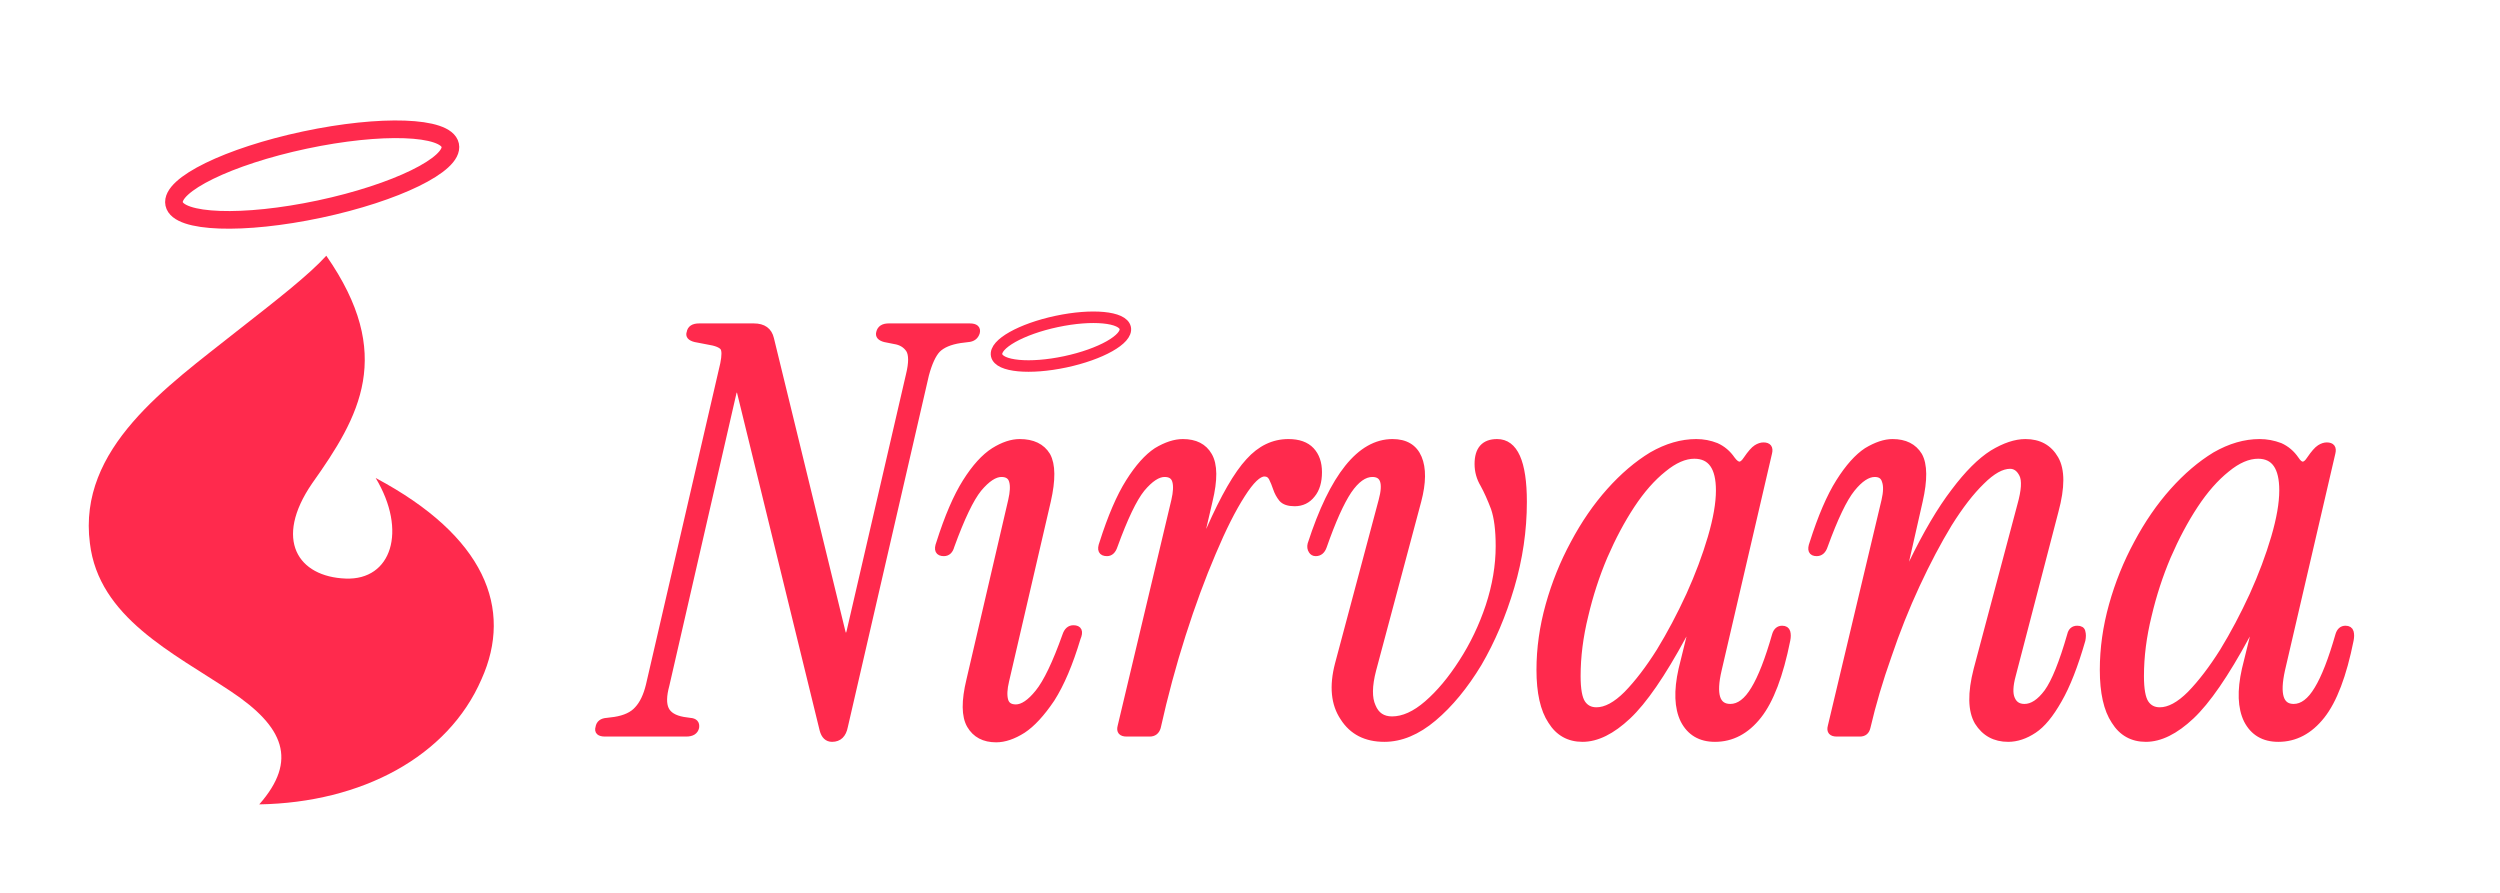
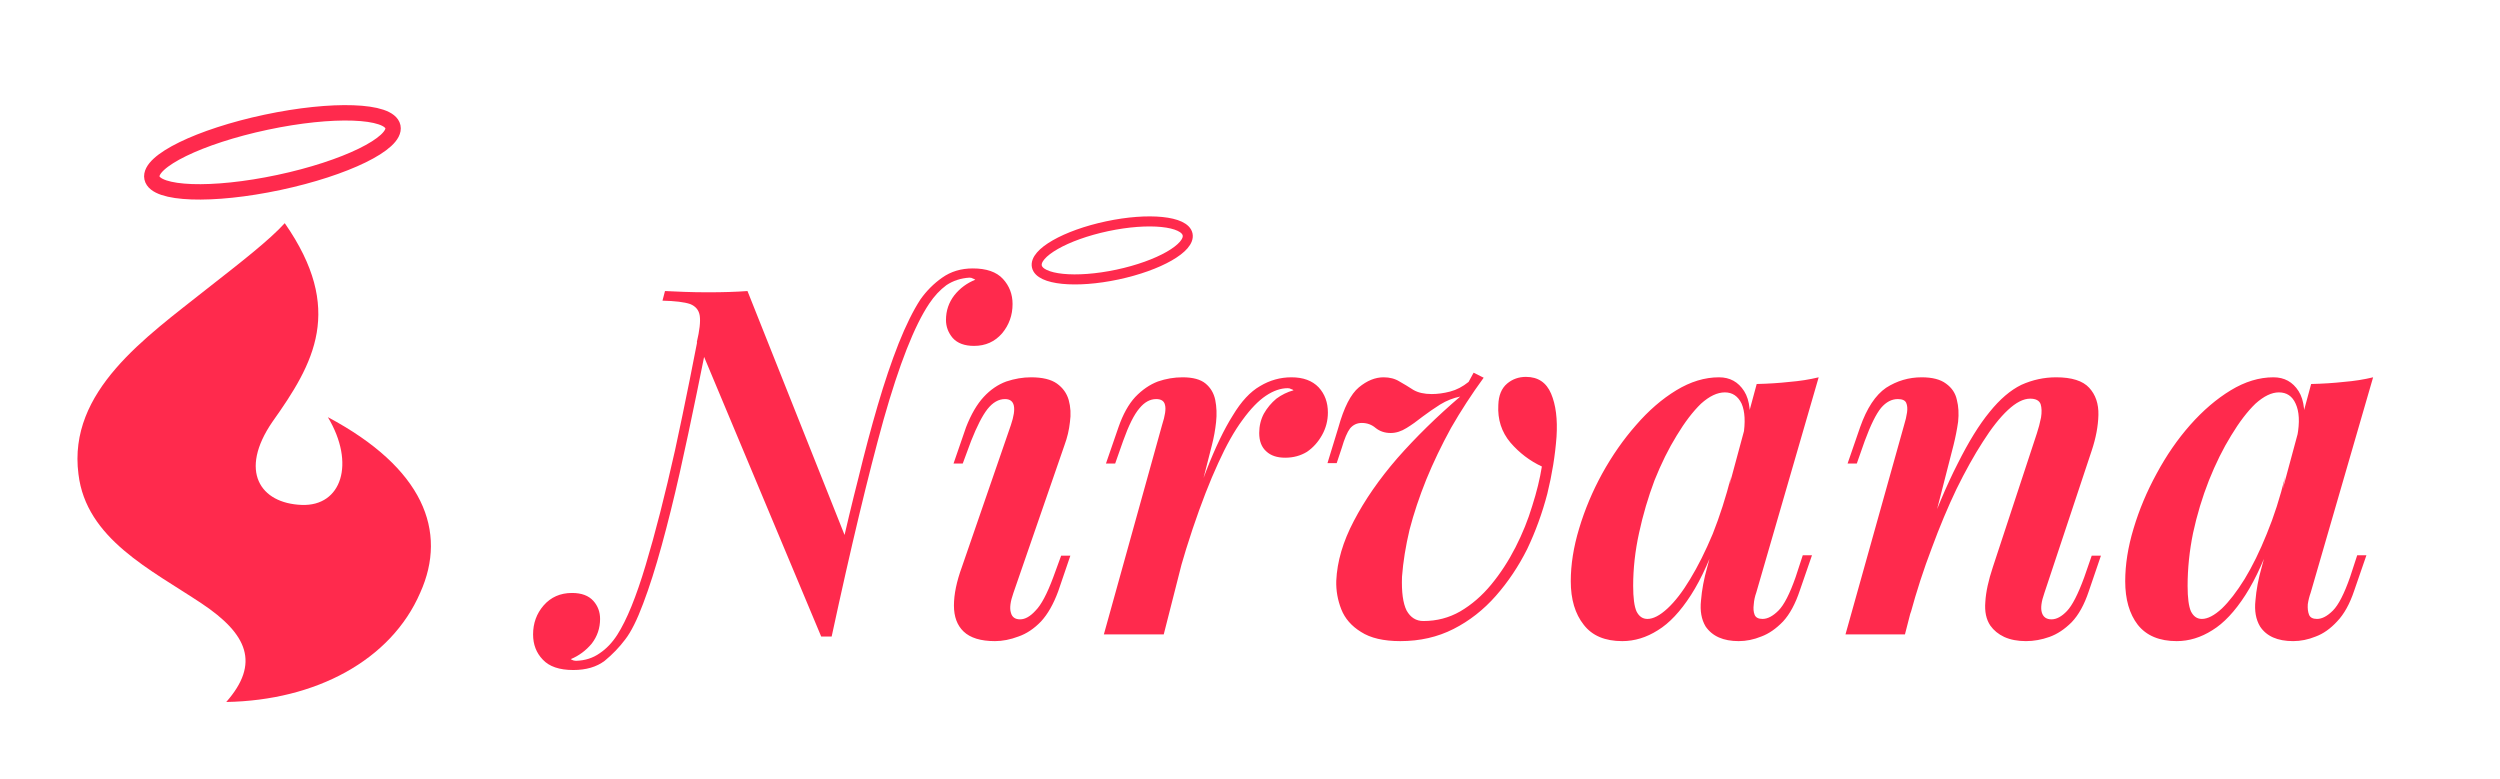
- <svg xmlns="http://www.w3.org/2000/svg" viewBox="-18 -18 521 186" role="img" aria-label="Nirvana" color="#ff2a4d" fill="none">
+ <svg xmlns="http://www.w3.org/2000/svg" viewBox="-18 -18 597 186" role="img" aria-label="Nirvana" color="#ff2a4d" fill="none">
  <g transform="scale(0.36765) translate(-144 -54)">
    <ellipse cx="272" cy="104" rx="80" ry="20" transform="rotate(-12 272 104)" stroke="currentColor" stroke-width="10" />
    <path d="M280 150 C319 206 299 241 272 279 C250 311 264 332 291 333 C317 334 326 306 308 276 C370 309 386 350 368 390 C349 434 300 460 242 461 C264 436 256 417 226 397 C193 375 151 355 146 313 C139 259 190 224 229 193 C252 175 270 161 280 150Z" fill="currentColor" />
  </g>
-   <path d="M155.4 136Q153.9 136 153.4 134.1L136.2 63.8Q136.1 63.2 135.6 63.2Q135.1 63.2 134.9 63.8L120.9 124.8Q120 128.1 120.8 129.8Q121.6 131.5 124.4 132L125.8 132.2Q127.3 132.3 127.1 133.6Q126.8 134.9 125 134.9H108.1Q106.3 134.9 106.7 133.6Q106.9 132.3 108.5 132.2L110.1 132Q113.3 131.5 114.8 129.8Q116.4 128.1 117.2 124.8L132.7 57.8Q133.2 55.3 132.7 54.5Q132.1 53.6 129.5 53.2L126.9 52.7Q125.3 52.3 125.7 51.3Q125.9 50 127.7 50H139.1Q142.1 50 142.7 52.6L157.6 113.7Q157.8 114.5 158.3 114.5Q158.8 114.5 159 113.7L171.4 60.1Q172.3 56.4 171.4 54.9Q170.4 53.4 168.4 53.1L166.4 52.7Q164.9 52.3 165.2 51.3Q165.5 50 167.2 50H184.1Q185.9 50 185.6 51.3Q185.2 52.6 183.7 52.7L182.1 52.9Q178.9 53.4 177.4 54.9Q176 56.4 175 60.1L158.1 133.4Q157.6 136 155.4 136ZM189.6 136.1Q185.8 136.1 184.1 133.2Q182.4 130.3 184 123.7L192.7 86.3Q193.3 83.7 192.9 82.3Q192.5 80.8 190.7 80.8Q188.6 80.8 186 83.9Q183.5 87 180.3 95.8Q179.9 97.3 178.7 97.3Q176.9 97.3 177.7 95.2Q180.3 87 183.2 82.4Q186.1 77.8 189.1 75.9Q192 74.1 194.5 74.1Q198.6 74.1 200.3 76.9Q201.9 79.8 200.4 86.4L191.7 123.9Q191.1 126.4 191.5 127.9Q191.9 129.4 193.7 129.4Q195.8 129.4 198.3 126.3Q200.9 123.1 204 114.4Q204.5 112.9 205.7 112.9Q207.5 112.9 206.6 115Q204.2 123 201.2 127.7Q198.1 132.3 195.2 134.2Q192.2 136.1 189.6 136.1ZM216.8 134.9Q215.1 134.9 215.5 133.4L226.7 86.3Q227.3 83.7 226.9 82.3Q226.5 80.8 224.7 80.8Q222.6 80.8 220 83.9Q217.5 87 214.3 95.8Q213.8 97.3 212.7 97.3Q210.9 97.3 211.7 95.2Q214.3 87 217.2 82.4Q220.1 77.8 223 75.9Q226 74.1 228.5 74.1Q232.4 74.1 234 76.9Q235.7 79.8 234.1 86.4L232.8 92Q232.7 92.8 233.2 92.9Q233.7 93.1 234 92.3Q238.5 82.1 242.2 78.1Q245.8 74.1 250.5 74.1Q253.7 74.1 255.3 75.8Q256.9 77.5 256.9 80.4Q256.9 83.4 255.5 85.1Q254.1 86.9 251.8 86.9Q249.9 86.9 249.1 86Q248.3 85 247.9 83.8Q247.5 82.6 247 81.6Q246.5 80.7 245.5 80.7Q243.7 80.7 240.9 85.1Q238 89.6 234.8 97.2Q231.5 104.9 228.5 114.3Q225.5 123.7 223.3 133.6Q222.9 134.9 221.6 134.9ZM270.5 136Q264.7 136 261.9 131.6Q259 127.3 260.8 120.4L269.9 86.3Q271.4 80.8 268 80.8Q265.5 80.8 263.1 84.3Q260.7 87.9 257.9 95.9Q257.4 97.3 256.2 97.3Q255.6 97.3 255.3 96.8Q254.9 96.2 255.1 95.4Q262 74.1 272.2 74.1Q276.3 74.1 277.7 77.4Q279.1 80.7 277.6 86.4L268.2 121.6Q266.9 126.6 268.1 129.2Q269.2 131.9 272.1 131.9Q275.6 131.9 279.4 128.6Q283.2 125.3 286.6 120Q290.1 114.6 292.2 108.3Q294.3 101.9 294.3 95.8Q294.3 90.8 293.3 87.9Q292.2 85 291.1 83Q289.9 81 289.9 78.7Q289.9 74.1 294 74.1Q299.6 74.1 299.6 86.6Q299.6 95.5 297 104.3Q294.4 113.1 290.2 120.3Q285.9 127.4 280.8 131.7Q275.7 136 270.5 136ZM311.8 136Q307.5 136 305.2 132.3Q302.8 128.7 302.8 121.6Q302.8 114.9 304.7 108.1Q306.6 101.3 309.9 95.2Q313.2 89 317.4 84.3Q321.6 79.6 326.2 76.8Q330.9 74.1 335.5 74.1Q337.7 74.1 339.7 74.9Q341.7 75.8 343 77.7Q343.8 78.8 344.5 78.8Q345.2 78.8 345.9 77.7Q347.2 75.8 348 75.3Q348.8 74.8 349.5 74.8Q351.1 74.8 350.7 76.4L340.2 121.6Q338.4 129.3 342.6 129.3Q345.3 129.3 347.5 125.6Q349.7 122 351.9 114.3Q352.3 113 353.4 113Q354.3 113 354.5 113.7Q354.7 114.4 354.5 115.4Q352.3 126.4 348.5 131.2Q344.7 136 339.4 136Q334.8 136 332.8 132.1Q330.9 128.2 332.4 121.5L334 115Q334.2 114.2 333.7 114.1Q333.1 113.9 332.8 114.6Q326.3 126.6 321.3 131.3Q316.3 136 311.8 136ZM314.7 130Q317.6 130 321 126.6Q324.4 123.1 327.8 117.7Q331.1 112.3 334 106Q336.8 99.8 338.5 94Q340.2 88.2 340.2 84.2Q340.2 77 335.1 77Q332.1 77 328.7 79.8Q325.2 82.6 322.1 87.3Q319 92 316.4 98Q313.9 103.9 312.4 110.3Q310.8 116.8 310.8 122.9Q310.8 127 311.8 128.5Q312.8 130 314.7 130ZM363.5 133.4 374.7 86.3Q375.3 83.7 374.8 82.3Q374.4 80.8 372.7 80.8Q370.5 80.8 368 83.9Q365.5 87 362.3 95.8Q361.8 97.3 360.6 97.3Q358.9 97.3 359.7 95.2Q362.3 87 365.2 82.4Q368.1 77.8 371 75.9Q374 74.1 376.4 74.1Q380.3 74.1 382 76.9Q383.6 79.8 382.1 86.4L379.2 99.2Q379 100 379.5 100.1Q380 100.3 380.3 99.5Q384.9 90 389.2 84.4Q393.4 78.8 397.2 76.4Q401 74.1 404.1 74.1Q408.4 74.1 410.4 77.6Q412.4 81.1 410.4 88.5L401.5 122.7Q400.6 126 401.3 127.6Q402 129.3 403.9 129.3Q406.3 129.3 408.6 126.2Q410.9 123 413.4 114.3Q413.7 113 414.9 113Q415.9 113 416 113.7Q416.2 114.4 416 115.4Q413.7 123.4 411.1 127.9Q408.5 132.5 405.9 134.2Q403.2 136 400.5 136Q396.3 136 394.1 132.5Q392 128.9 393.9 121.5L403 87.3Q404.3 82.7 403.4 80.9Q402.5 79.1 400.9 79.1Q398.3 79.1 395 82.4Q391.7 85.6 388.2 91.2Q384.8 96.8 381.5 103.9Q378.2 111 375.6 118.7Q372.9 126.3 371.2 133.6Q370.9 134.9 369.6 134.9H364.8Q363.1 134.9 363.5 133.4ZM429.2 136Q424.9 136 422.6 132.3Q420.2 128.7 420.2 121.6Q420.2 114.9 422.1 108.1Q424 101.3 427.3 95.2Q430.6 89 434.8 84.3Q439 79.6 443.6 76.8Q448.3 74.1 452.9 74.1Q455.1 74.1 457.2 74.9Q459.2 75.8 460.5 77.7Q461.2 78.8 461.9 78.8Q462.6 78.8 463.3 77.7Q464.6 75.8 465.4 75.3Q466.2 74.8 466.9 74.8Q468.5 74.8 468.1 76.4L457.6 121.6Q455.9 129.3 460 129.3Q462.7 129.3 464.9 125.6Q467.1 122 469.3 114.3Q469.7 113 470.8 113Q471.7 113 471.9 113.7Q472.1 114.4 471.9 115.4Q469.7 126.4 465.9 131.2Q462.1 136 456.8 136Q452.2 136 450.2 132.1Q448.3 128.2 449.8 121.5L451.4 115Q451.6 114.2 451.1 114.1Q450.5 113.9 450.2 114.6Q443.7 126.6 438.7 131.3Q433.7 136 429.2 136ZM432.1 130Q435 130 438.4 126.6Q441.8 123.1 445.2 117.7Q448.5 112.3 451.4 106Q454.2 99.8 455.9 94Q457.6 88.2 457.6 84.2Q457.6 77 452.6 77Q449.5 77 446.1 79.8Q442.6 82.6 439.5 87.3Q436.4 92 433.8 98Q431.3 103.9 429.8 110.3Q428.2 116.8 428.2 122.9Q428.2 127 429.2 128.5Q430.2 130 432.1 130Z" fill="currentColor" stroke="currentColor" stroke-width="1.2" stroke-linejoin="round" />
-   <ellipse cx="203.1" cy="53.2" rx="13.7" ry="4.3" transform="rotate(-12 203.1 53.2)" stroke="currentColor" stroke-width="2.4" />
+   <path d="M178.1 134 149.5 65.7Q149.5 65.7 149.3 65.4Q149.1 65.1 148.9 64.7Q148.7 64.3 148.6 64Q148.4 63.7 148.4 63.7Q149.4 59.5 149.1 57.4Q148.8 55.4 146.8 54.6Q144.7 53.9 140.2 53.8L140.8 51.5Q142.7 51.6 145.4 51.7Q148.1 51.8 151.1 51.8Q156.5 51.8 160.5 51.5L184.1 110.8Q184.1 110.8 183.9 112.4Q183.7 114.1 183.2 116.7Q182.8 119.3 182.4 122.3Q181.9 125.4 181.5 128Q181.1 130.7 180.9 132.4Q180.6 134 180.6 134ZM213.5 48.3Q210.4 48.5 208 50.1Q205.7 51.8 203.9 54.5Q198.6 62.4 193 82.2Q187.5 102 180.6 134L179 130.8Q180.8 123 182.7 114.1Q184.7 105.1 187 96.1Q189.2 87 191.6 78.8Q194 70.6 196.6 64Q199.2 57.5 201.8 53.5Q204 50.4 207 48.3Q210.1 46.1 214.3 46.1Q219.2 46.1 221.5 48.6Q223.8 51.1 223.8 54.6Q223.8 58.6 221.3 61.6Q218.7 64.6 214.6 64.6Q211.2 64.6 209.5 62.7Q207.9 60.8 207.9 58.4Q207.9 55.1 209.9 52.5Q211.9 50 214.9 48.8Q214.6 48.6 214.3 48.5Q214 48.3 213.5 48.3ZM119.6 139.8Q122.8 139.7 125.2 138Q127.6 136.4 129.4 133.6Q132.8 128.3 136.2 116.9Q139.6 105.6 143.2 89.5Q146.7 73.4 150.3 54.1L152.3 56.6Q150.4 66.1 148.4 75.8Q146.4 85.6 144.3 95Q142.2 104.3 140 112.3Q137.8 120.3 135.6 126.1Q133.4 132 131.3 134.7Q129.2 137.5 126.4 139.8Q123.5 142 118.9 142Q113.9 142 111.6 139.5Q109.3 137.1 109.3 133.5Q109.3 129.5 111.8 126.6Q114.4 123.6 118.6 123.6Q122 123.6 123.7 125.5Q125.3 127.3 125.3 129.8Q125.3 133.1 123.3 135.7Q121.2 138.2 118.3 139.4Q118.6 139.6 118.9 139.7Q119.3 139.8 119.6 139.8ZM223.4 83.5Q225.5 77.3 222 77.3Q219.7 77.3 217.8 79.7Q216 82 213.9 87.3L211.9 92.7H209.7L212.7 84Q214.5 79.4 216.9 76.8Q219.3 74.2 222.3 73.1Q225.3 72.1 228.2 72.1Q232.3 72.1 234.4 73.6Q236.5 75.1 237.2 77.5Q237.9 80 237.5 82.8Q237.2 85.6 236.2 88.3L224 123.6Q222.9 126.7 223.4 128.3Q223.8 129.9 225.6 129.9Q227.4 129.9 229.3 127.8Q231.3 125.8 233.5 119.9L235.4 114.7H237.6L234.7 123.2Q233 127.8 230.6 130.4Q228.1 133 225.2 134Q222.3 135.1 219.6 135.1Q214.5 135.1 212.1 132.8Q209.8 130.6 209.8 126.6Q209.8 122.6 211.7 117.4ZM259.9 133.5H245.6L259.5 83.5Q260.6 80.1 260.2 78.7Q259.9 77.3 258.1 77.3Q255.9 77.3 254.1 79.5Q252.2 81.7 250.2 87.3L248.3 92.7H246.1L249.1 84Q250.7 79.4 253.1 76.8Q255.6 74.2 258.5 73.1Q261.4 72.1 264.4 72.1Q268.1 72.1 269.9 73.6Q271.7 75.1 272.2 77.5Q272.7 80 272.4 82.8Q272.1 85.6 271.4 88.3ZM289.5 74.7Q287 74.7 284.3 76.5Q281.6 78.3 278.7 82.3Q275.8 86.2 272.9 92.6Q269.9 99.1 266.8 108.3Q263.7 117.5 260.6 130L263.3 114.6Q266.9 102.4 270.1 94.3Q273.3 86.1 276.4 81.2Q279.4 76.2 282.9 74.2Q286.4 72.1 290.4 72.1Q294.6 72.1 296.9 74.5Q299.1 76.9 299.1 80.5Q299.1 83.4 297.7 85.9Q296.3 88.4 294.1 89.9Q291.8 91.3 288.9 91.3Q286 91.3 284.4 89.8Q282.7 88.3 282.7 85.4Q282.7 82.9 283.8 80.8Q285 78.7 286.8 77.2Q288.7 75.8 290.9 75.2Q290.7 75 290.3 74.9Q290 74.7 289.5 74.7ZM350.2 93.4Q345.9 91.4 342.7 87.7Q339.5 83.9 339.8 78.7Q339.9 75.3 341.9 73.6Q343.8 72 346.4 72Q350.7 72 352.4 76Q354.1 80 353.7 86.3Q353.2 93 351.5 99.9Q349.7 106.8 346.7 113.1Q343.6 119.3 339.2 124.3Q334.8 129.3 329.1 132.2Q323.4 135.1 316.4 135.1Q310.4 135.1 307 132.9Q303.6 130.8 302.3 127.5Q301 124.2 301.1 120.7Q301.4 113.8 305.3 106.4Q309.2 98.9 315.7 91.4Q322.3 83.9 330.7 76.7Q328.2 77.2 325.9 78.6Q323.7 80 321.7 81.5Q319.7 83.1 317.9 84.2Q316 85.4 314.1 85.4Q312 85.4 310.5 84.2Q309.1 83 307.2 83Q305.5 83 304.4 84.3Q303.4 85.6 302.4 89L301.2 92.6H299L301.6 84.1Q303.6 76.9 306.5 74.5Q309.4 72.1 312.4 72.1Q314.6 72.1 316.2 73.1Q317.8 74 319.5 75.1Q321.2 76.1 323.9 76.1Q326 76.1 328.3 75.5Q330.6 74.9 332.7 73.2L333.9 71L336.3 72.2Q332 78.1 328.5 84.2Q325.1 90.4 322.6 96.5Q320.1 102.7 318.6 108.5Q317.2 114.4 316.8 119.7Q316.6 125.2 317.9 127.8Q319.3 130.3 321.9 130.3Q326.7 130.3 330.7 128Q334.8 125.6 338.1 121.6Q341.4 117.6 343.9 112.7Q346.4 107.8 347.9 102.8Q349.5 97.8 350.2 93.4ZM375.4 129.8Q377.5 129.8 380.2 127.3Q382.9 124.8 385.6 120.3Q388.4 115.7 391 109.5Q393.5 103.2 395.4 95.8L392.9 108.3Q389.6 118.2 385.8 124.1Q382 130 377.9 132.5Q373.8 135.1 369.4 135.1Q363.2 135.1 360.2 131.2Q357.1 127.3 357.1 120.8Q357.1 114.8 359.1 108.2Q361.1 101.5 364.6 95.1Q368.2 88.6 372.7 83.5Q377.2 78.3 382.3 75.2Q387.4 72.1 392.5 72.1Q396.4 72.1 398.5 75.4Q400.6 78.7 399.5 85.4L398.3 86.1Q399.1 81.2 397.9 78.4Q396.6 75.7 393.9 75.7Q391.2 75.7 388.2 78.4Q385.3 81.2 382.4 86Q379.5 90.7 377.1 96.7Q374.8 102.8 373.4 109.3Q372 115.7 372 121.9Q372 126.2 372.8 128Q373.7 129.8 375.4 129.8ZM401.5 73.7Q405.7 73.6 409.3 73.2Q413 72.9 416.3 72.1L401.4 123.5Q400.9 124.9 400.8 126.3Q400.6 127.8 401 128.8Q401.4 129.8 402.9 129.8Q404.7 129.8 406.7 127.8Q408.7 125.8 410.8 119.8L412.5 114.6H414.7L411.8 123Q410.2 127.8 407.8 130.4Q405.3 133 402.6 134Q399.9 135.1 397.2 135.1Q391.7 135.1 389.3 131.6Q387.8 129.1 388.2 125.4Q388.5 121.6 389.7 117.4ZM436.9 133.5H422.7L436.7 83.5Q437.2 81.9 437.4 80.5Q437.6 79.1 437.2 78.2Q436.8 77.3 435.2 77.3Q433 77.3 431.2 79.4Q429.4 81.6 427.3 87.3L425.4 92.7H423.2L426.2 84Q428.6 77.2 432.4 74.6Q436.3 72.1 440.9 72.1Q444.7 72.1 446.7 73.6Q448.8 75.1 449.3 77.5Q449.9 79.8 449.6 82.7Q449.2 85.5 448.5 88.3ZM441.2 112.4Q445.5 100.5 449.5 92.7Q453.4 84.9 457.1 80.4Q460.8 75.8 464.7 73.9Q468.7 72.1 473 72.1Q478.6 72.1 480.9 74.6Q483.2 77.1 483.1 81.1Q483 85.1 481.5 89.6L470.2 123.6Q469.1 126.7 469.6 128.3Q470.1 129.9 471.9 129.9Q473.7 129.9 475.6 127.9Q477.5 125.9 479.7 119.9L481.5 114.7H483.7L480.8 123.2Q479.2 128 476.7 130.6Q474.2 133.1 471.4 134.1Q468.6 135.1 465.8 135.1Q462.8 135.1 460.6 134.1Q458.5 133.1 457.3 131.4Q455.8 129.2 456.1 125.7Q456.3 122.2 457.9 117.4L468.4 85.5Q469 83.7 469.4 81.7Q469.7 79.8 469.3 78.5Q468.8 77.2 466.8 77.2Q464.4 77.2 461.5 79.9Q458.6 82.6 455.5 87.5Q452.4 92.3 449.2 98.8Q446.1 105.3 443.3 112.9Q440.4 120.5 438.2 128.6ZM507.8 129.8Q509.9 129.8 512.6 127.3Q515.2 124.8 518 120.3Q520.8 115.7 523.3 109.5Q525.9 103.2 527.7 95.8L525.3 108.3Q522 118.2 518.2 124.1Q514.4 130 510.3 132.5Q506.2 135.1 501.8 135.1Q495.6 135.1 492.5 131.2Q489.5 127.3 489.5 120.8Q489.5 114.8 491.5 108.2Q493.5 101.5 497 95.1Q500.5 88.6 505 83.5Q509.6 78.3 514.7 75.2Q519.8 72.1 524.9 72.1Q528.8 72.1 530.9 75.4Q533 78.7 531.9 85.4L530.6 86.1Q531.5 81.2 530.2 78.4Q529 75.7 526.2 75.7Q523.6 75.7 520.6 78.4Q517.7 81.2 514.8 86Q511.9 90.7 509.5 96.7Q507.1 102.8 505.7 109.3Q504.4 115.7 504.4 121.9Q504.4 126.2 505.2 128Q506.1 129.8 507.8 129.8ZM533.9 73.7Q538.1 73.6 541.7 73.2Q545.4 72.9 548.7 72.1L533.8 123.5Q533.3 124.9 533.1 126.3Q533 127.8 533.4 128.8Q533.8 129.8 535.3 129.8Q537.1 129.8 539.1 127.8Q541.1 125.8 543.2 119.8L544.9 114.6H547.1L544.2 123Q542.6 127.8 540.1 130.4Q537.7 133 535 134Q532.3 135.1 529.6 135.1Q524 135.1 521.7 131.6Q520.2 129.1 520.6 125.4Q520.9 121.6 522.1 117.4Z" fill="currentColor" />
+   <ellipse cx="247.6" cy="41.8" rx="18.4" ry="5.9" transform="rotate(-12 247.6 41.8)" stroke="currentColor" stroke-width="2.4" />
</svg>
